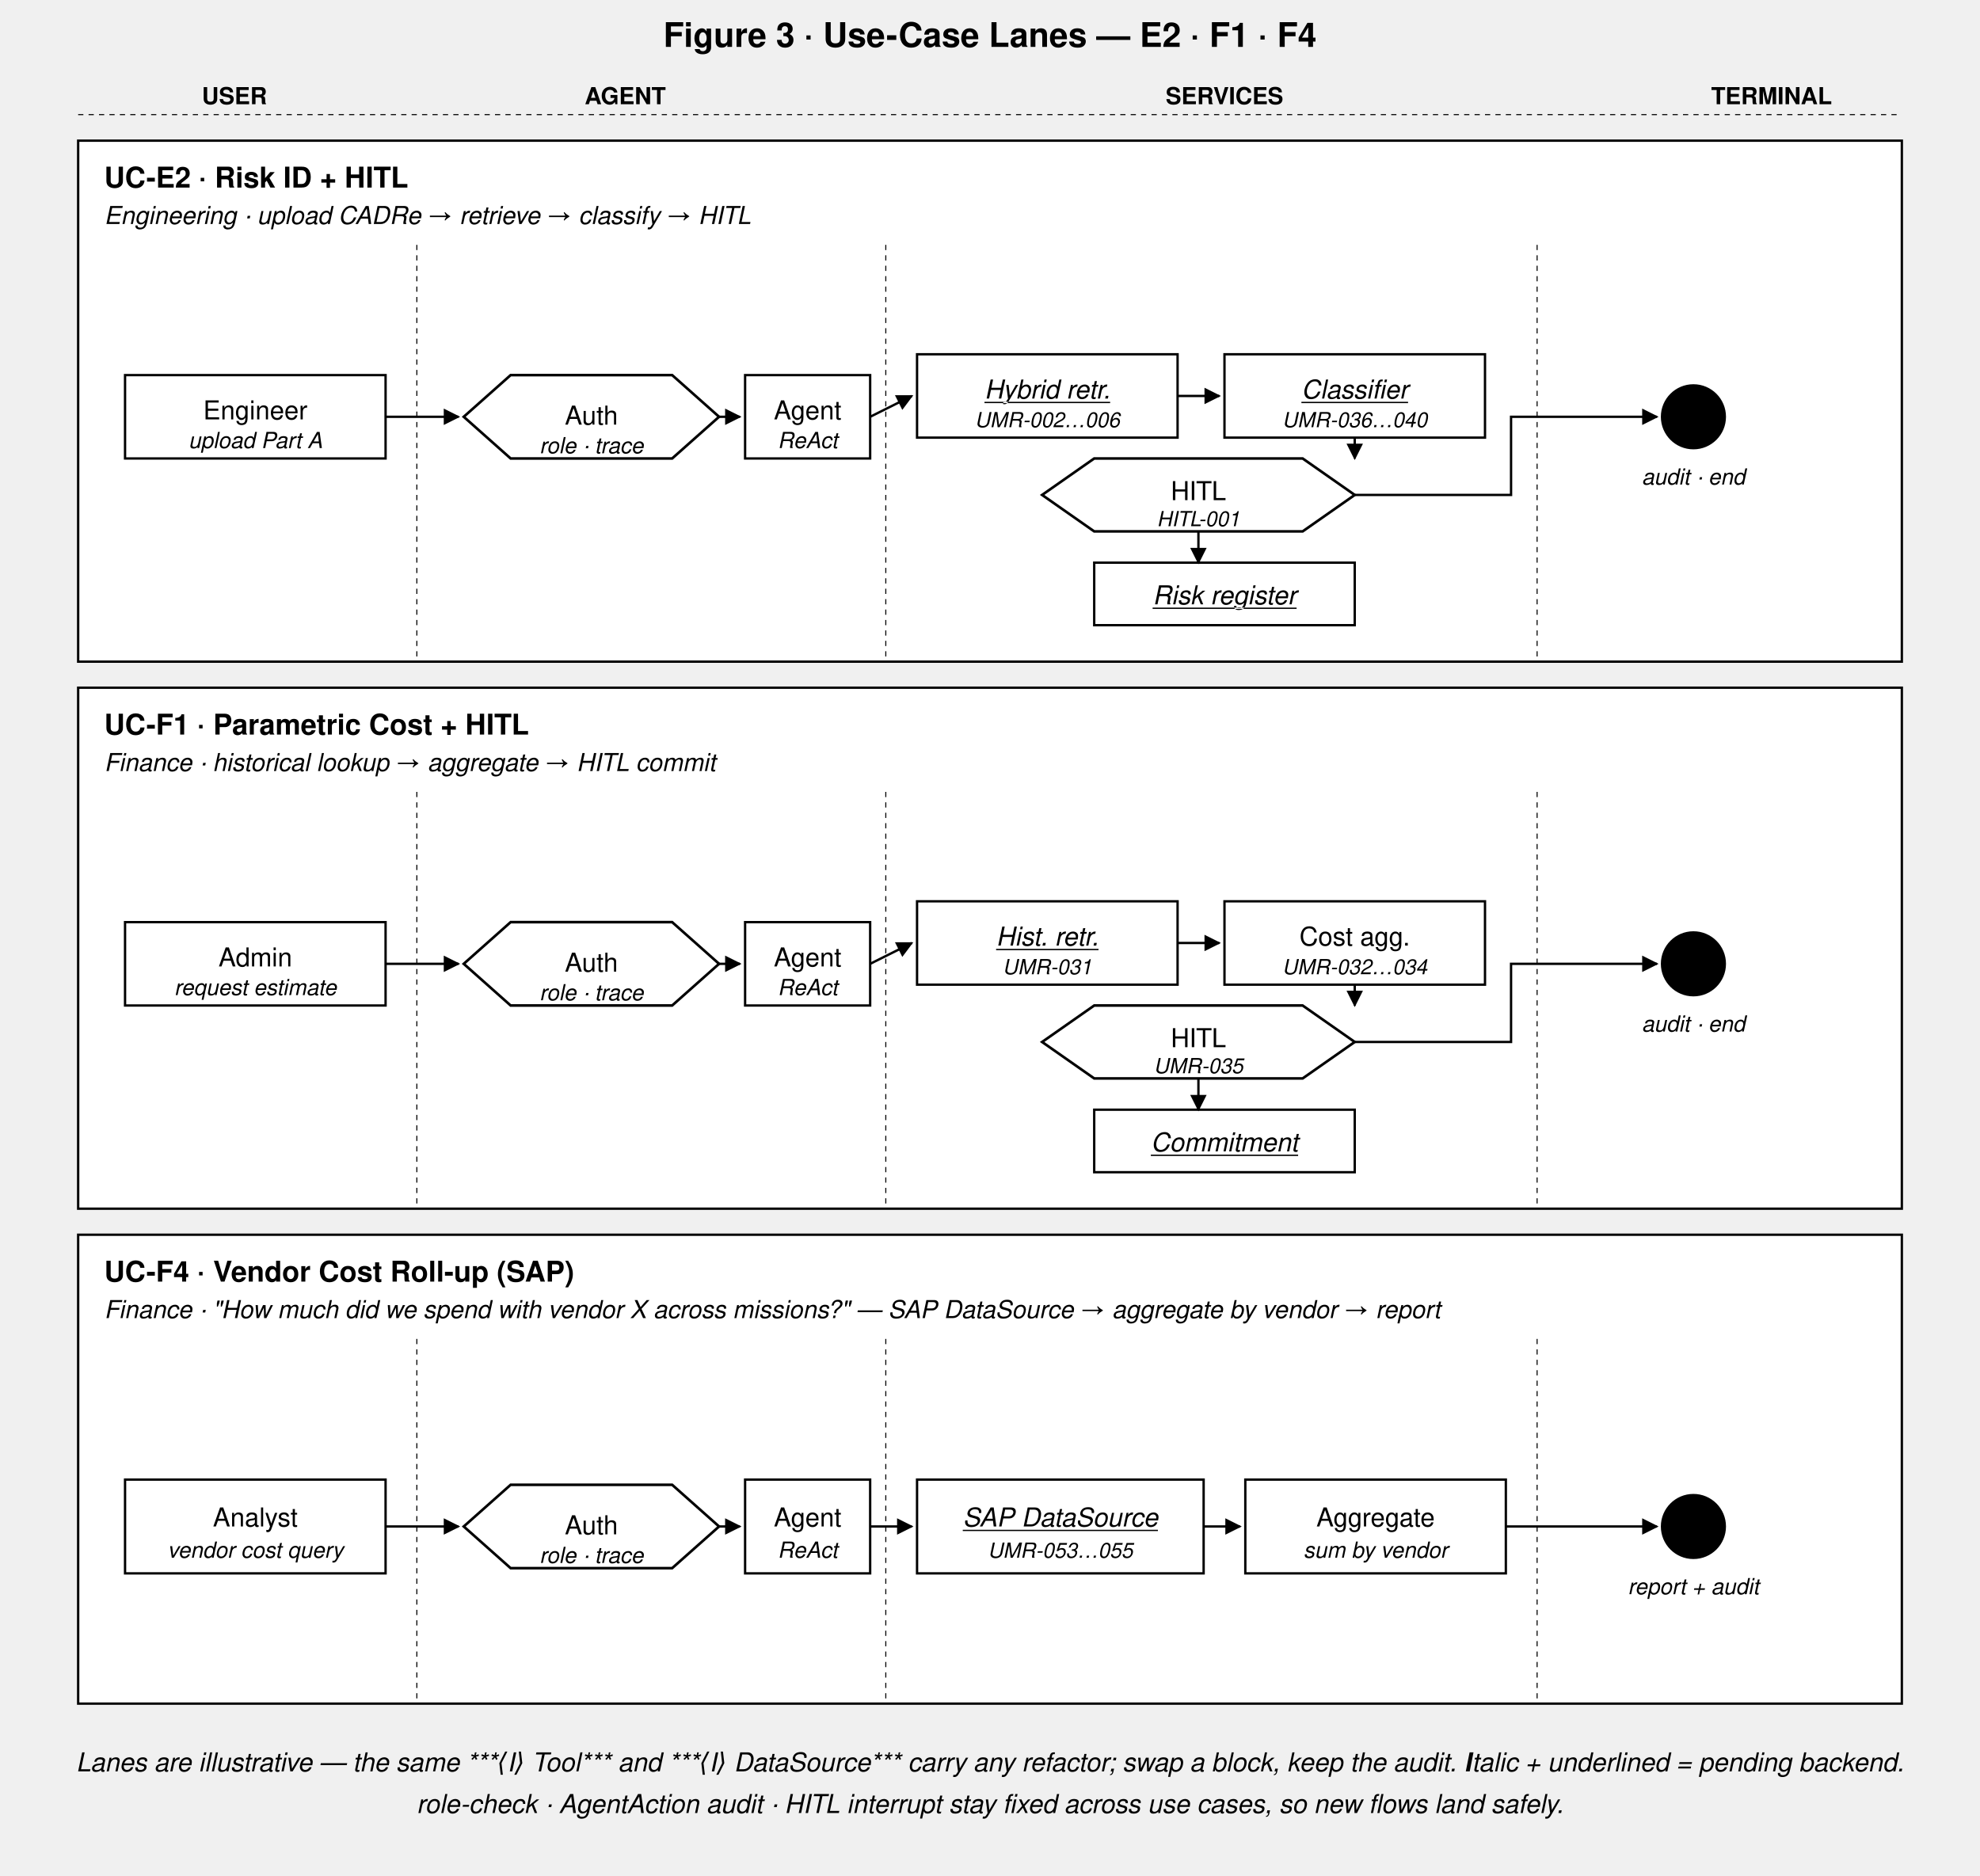
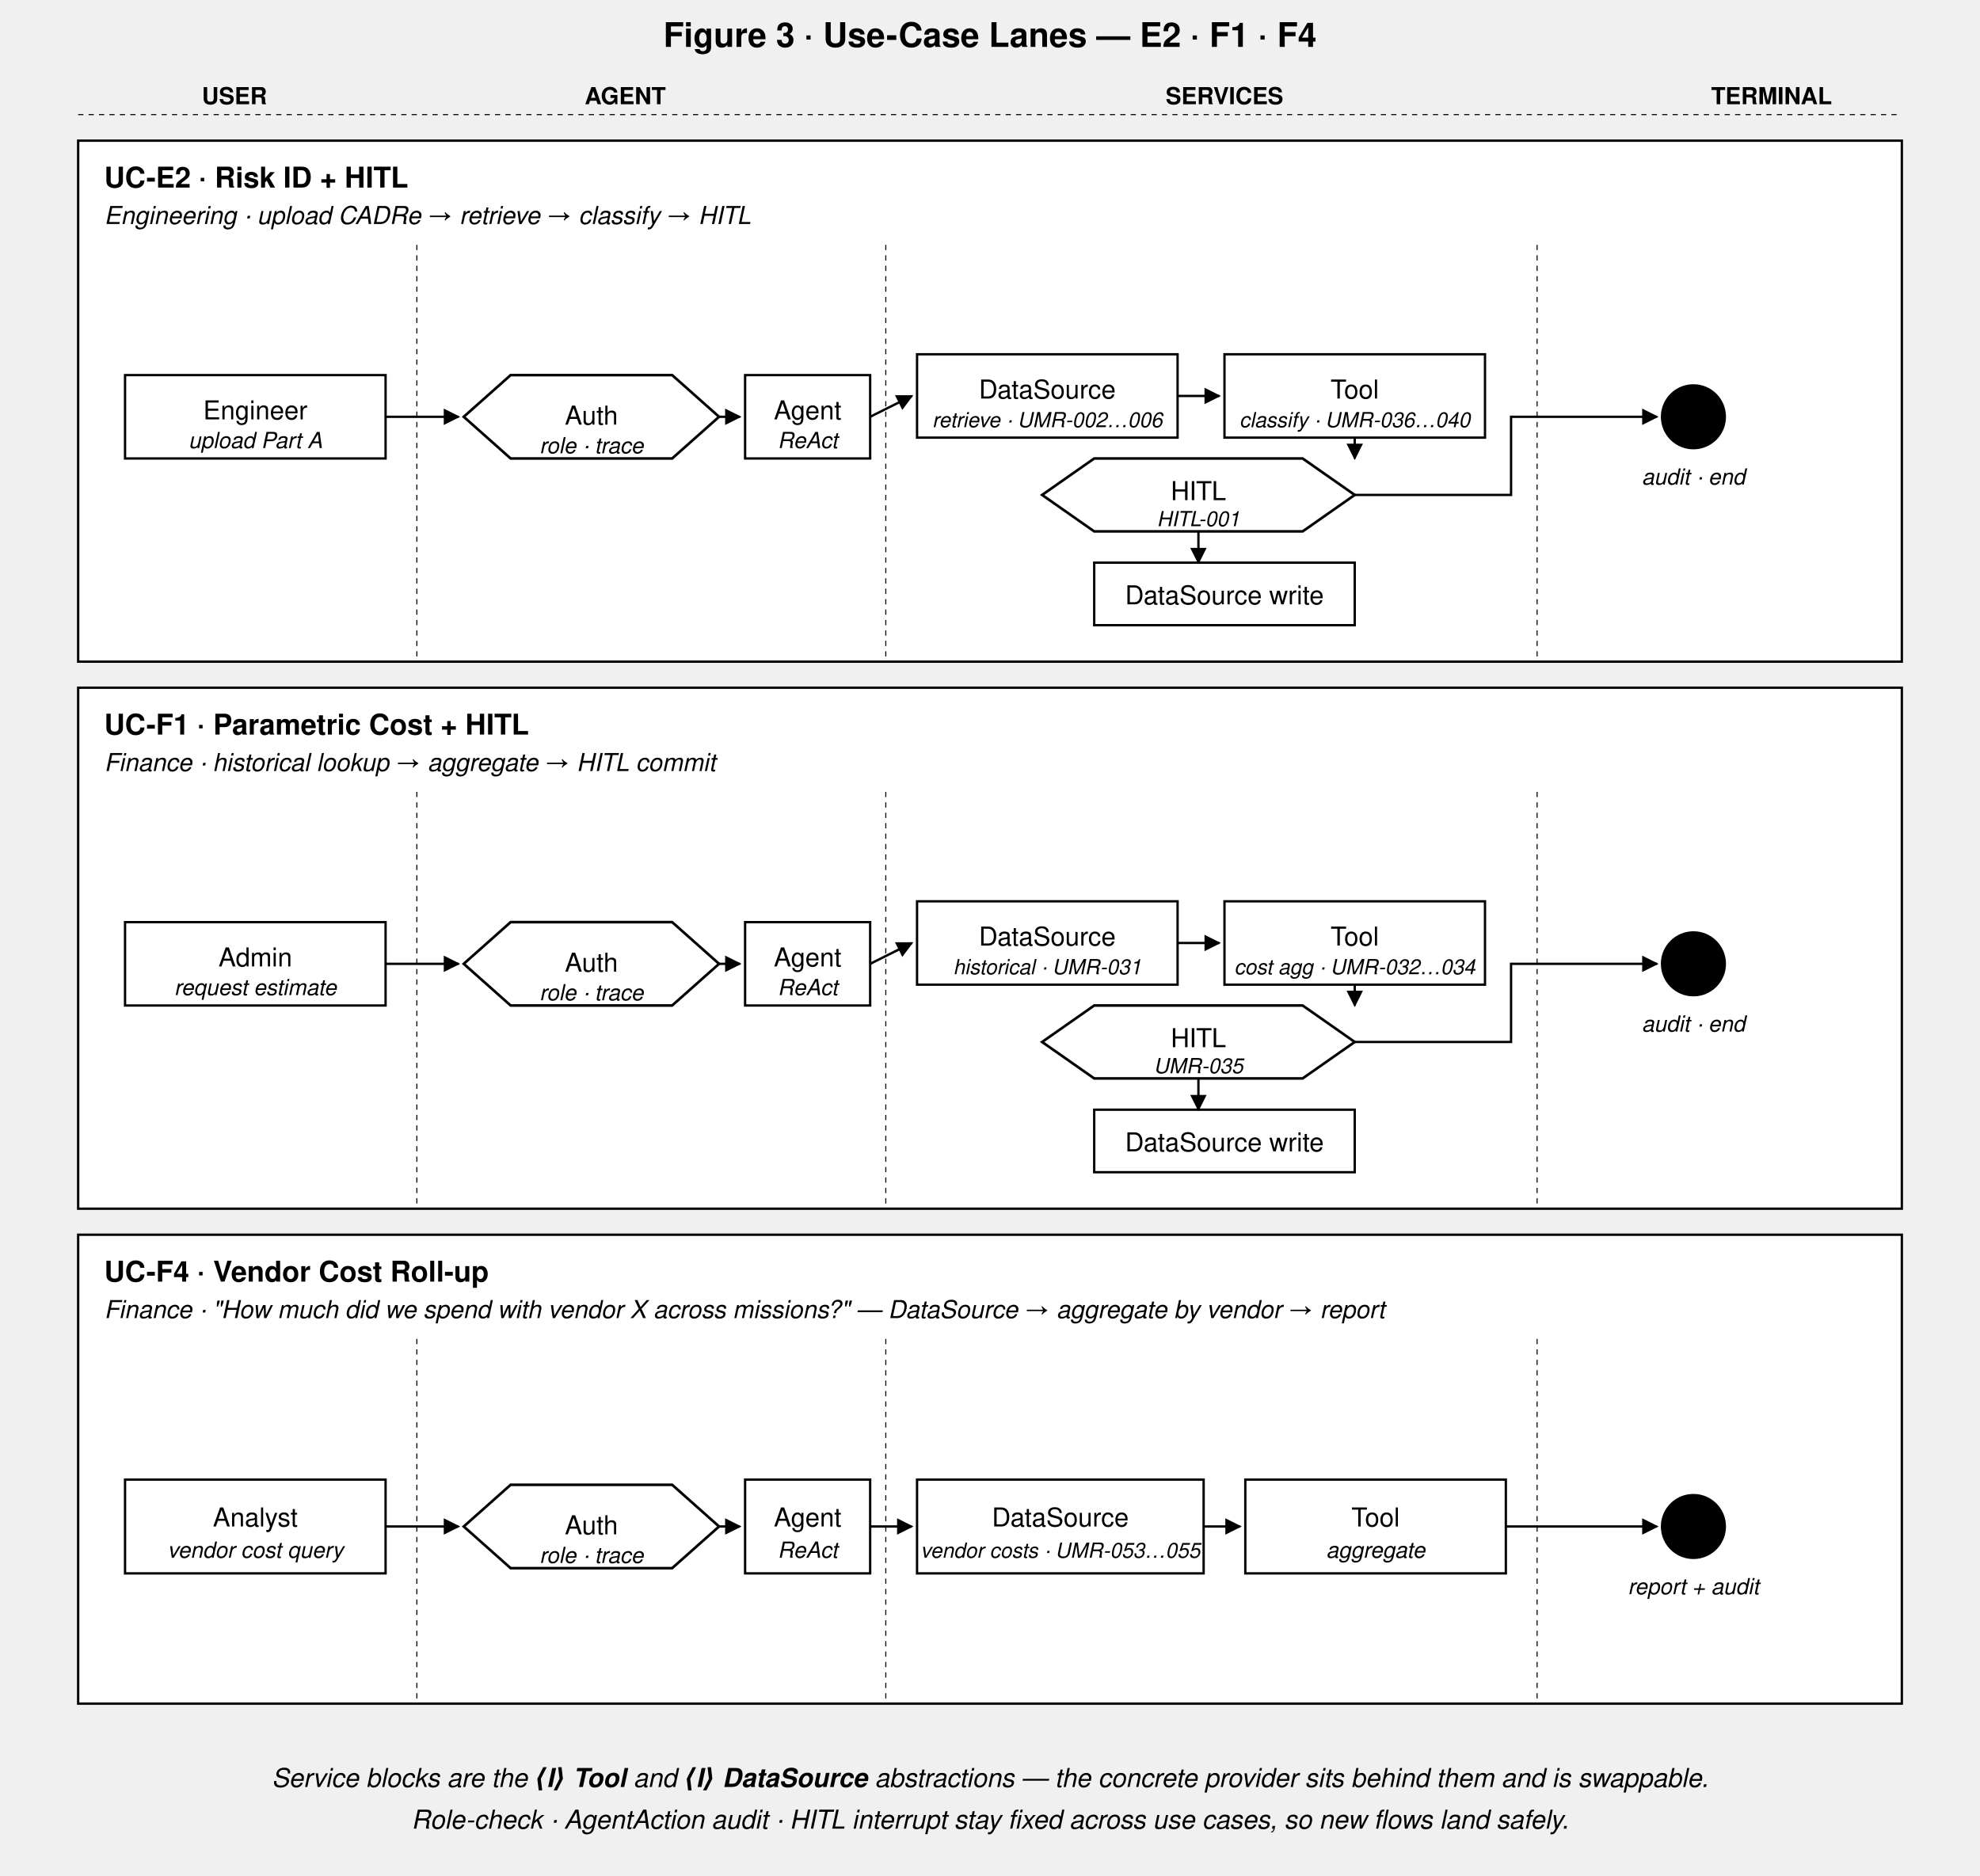
<svg xmlns="http://www.w3.org/2000/svg" viewBox="0 0 760 720" font-family="-apple-system, BlinkMacSystemFont, 'SF Pro Text', 'Helvetica Neue', Helvetica, Arial, sans-serif">
  <defs>
    <marker id="arrUC" viewBox="0 0 10 10" refX="9" refY="5" markerWidth="7" markerHeight="7" orient="auto-start-reverse">
      <path d="M 0 0 L 10 5 L 0 10 z" fill="#000" />
    </marker>
    <style>
      .lane { fill: #fff; stroke: #000; stroke-width: 0.9; }
      .div  { stroke: #000; stroke-width: 0.4; stroke-dasharray: 2 2; }
      .box  { fill: #fff; stroke: #000; stroke-width: 0.9; }
      .gate { fill: #fff; stroke: #000; stroke-width: 1; }
      .term { fill: #000; stroke: #000; stroke-width: 1; }
      .lbl  { font-size: 10px; fill: #000; text-anchor: middle; }
      .lbl-b { font-size: 10px; fill: #000; text-anchor: middle; font-style: italic; text-decoration: underline; }
      .lbl-s{ font-size: 8.5px; fill: #000; text-anchor: middle; font-style: italic; }
      .req  { font-size: 8px; fill: #000; text-anchor: middle; font-style: italic; }
      .h    { font-size: 11px; font-weight: 600; fill: #000; }
      .sub  { font-size: 9.5px; fill: #000; font-style: italic; }
      .foot { font-size: 10px; fill: #000; text-anchor: middle; font-style: italic; }
      .edge { stroke: #000; stroke-width: 0.9; fill: none; }
      .swim { font-size: 9px; font-weight: 600; fill: #000; text-anchor: middle; }
      .title { font-size: 13px; font-weight: 600; fill: #000; text-anchor: middle; }
    </style>
  </defs>
  <text x="380" y="18" class="title">Figure 3 · Use-Case Lanes — E2 · F1 · F4</text>
  <g transform="translate(0,30)">
    <text x="90" y="10" class="swim">USER</text>
    <text x="240" y="10" class="swim">AGENT</text>
    <text x="470" y="10" class="swim">SERVICES</text>
    <text x="680" y="10" class="swim">TERMINAL</text>
    <line x1="30" y1="14" x2="730" y2="14" class="div" />
  </g>
  <g transform="translate(0,54)">
    <rect x="30" y="0" width="700" height="200" class="lane" />
    <text x="40" y="18" class="h">UC-E2 · Risk ID + HITL</text>
    <text x="40" y="32" class="sub">Engineering · upload CADRe → retrieve → classify → HITL</text>
    <line x1="160" y1="40" x2="160" y2="200" class="div" />
    <line x1="340" y1="40" x2="340" y2="200" class="div" />
    <line x1="590" y1="40" x2="590" y2="200" class="div" />
    <rect x="48" y="90" width="100" height="32" class="box" />
    <text x="98" y="107" class="lbl">Engineer</text>
    <text x="98" y="118" class="lbl-s">upload Part A</text>
    <polygon points="178,106 196,90 258,90 276,106 258,122 196,122" class="gate" />
    <text x="227" y="109" class="lbl">Auth</text>
    <text x="227" y="120" class="lbl-s">role · trace</text>
    <rect x="286" y="90" width="48" height="32" class="box" />
    <text x="310" y="107" class="lbl">Agent</text>
    <text x="310" y="118" class="lbl-s">ReAct</text>
    <rect x="352" y="82" width="100" height="32" class="box" />
-     <text x="402" y="99" class="lbl-b">Hybrid retr.</text>
-     <text x="402" y="110" class="req">UMR-002…006</text>
+     <text x="402" y="99" class="lbl">DataSource</text>
+     <text x="402" y="110" class="req">retrieve · UMR-002…006</text>
    <rect x="470" y="82" width="100" height="32" class="box" />
-     <text x="520" y="99" class="lbl-b">Classifier</text>
-     <text x="520" y="110" class="req">UMR-036…040</text>
+     <text x="520" y="99" class="lbl">Tool</text>
+     <text x="520" y="110" class="req">classify · UMR-036…040</text>
    <polygon points="400,136 420,122 500,122 520,136 500,150 420,150" class="gate" />
    <text x="460" y="138" class="lbl">HITL</text>
    <text x="460" y="148" class="req">HITL-001</text>
    <rect x="420" y="162" width="100" height="24" class="box" />
-     <text x="470" y="178" class="lbl-b">Risk register</text>
+     <text x="470" y="178" class="lbl">DataSource write</text>
    <circle cx="650" cy="106" r="12" class="term" />
    <text x="650" y="110" class="lbl" fill="#fff">●</text>
    <text x="650" y="132" class="lbl-s">audit · end</text>
    <line x1="148" y1="106" x2="176" y2="106" class="edge" marker-end="url(#arrUC)" />
    <line x1="276" y1="106" x2="284" y2="106" class="edge" marker-end="url(#arrUC)" />
    <line x1="334" y1="106" x2="350" y2="98" class="edge" marker-end="url(#arrUC)" />
    <line x1="452" y1="98" x2="468" y2="98" class="edge" marker-end="url(#arrUC)" />
    <path d="M 520 114 L 520 122" class="edge" marker-end="url(#arrUC)" />
    <path d="M 460 150 L 460 162" class="edge" marker-end="url(#arrUC)" />
    <path d="M 520 136 L 580 136 L 580 106 L 636 106" class="edge" marker-end="url(#arrUC)" />
  </g>
  <g transform="translate(0,264)">
    <rect x="30" y="0" width="700" height="200" class="lane" />
    <text x="40" y="18" class="h">UC-F1 · Parametric Cost + HITL</text>
    <text x="40" y="32" class="sub">Finance · historical lookup → aggregate → HITL commit</text>
    <line x1="160" y1="40" x2="160" y2="200" class="div" />
    <line x1="340" y1="40" x2="340" y2="200" class="div" />
    <line x1="590" y1="40" x2="590" y2="200" class="div" />
    <rect x="48" y="90" width="100" height="32" class="box" />
    <text x="98" y="107" class="lbl">Admin</text>
    <text x="98" y="118" class="lbl-s">request estimate</text>
    <polygon points="178,106 196,90 258,90 276,106 258,122 196,122" class="gate" />
    <text x="227" y="109" class="lbl">Auth</text>
    <text x="227" y="120" class="lbl-s">role · trace</text>
    <rect x="286" y="90" width="48" height="32" class="box" />
    <text x="310" y="107" class="lbl">Agent</text>
    <text x="310" y="118" class="lbl-s">ReAct</text>
    <rect x="352" y="82" width="100" height="32" class="box" />
-     <text x="402" y="99" class="lbl-b">Hist. retr.</text>
-     <text x="402" y="110" class="req">UMR-031</text>
+     <text x="402" y="99" class="lbl">DataSource</text>
+     <text x="402" y="110" class="req">historical · UMR-031</text>
    <rect x="470" y="82" width="100" height="32" class="box" />
-     <text x="520" y="99" class="lbl">Cost agg.</text>
-     <text x="520" y="110" class="req">UMR-032…034</text>
+     <text x="520" y="99" class="lbl">Tool</text>
+     <text x="520" y="110" class="req">cost agg · UMR-032…034</text>
    <polygon points="400,136 420,122 500,122 520,136 500,150 420,150" class="gate" />
    <text x="460" y="138" class="lbl">HITL</text>
    <text x="460" y="148" class="req">UMR-035</text>
    <rect x="420" y="162" width="100" height="24" class="box" />
-     <text x="470" y="178" class="lbl-b">Commitment</text>
+     <text x="470" y="178" class="lbl">DataSource write</text>
    <circle cx="650" cy="106" r="12" class="term" />
    <text x="650" y="110" class="lbl" fill="#fff">●</text>
    <text x="650" y="132" class="lbl-s">audit · end</text>
    <line x1="148" y1="106" x2="176" y2="106" class="edge" marker-end="url(#arrUC)" />
    <line x1="276" y1="106" x2="284" y2="106" class="edge" marker-end="url(#arrUC)" />
    <line x1="334" y1="106" x2="350" y2="98" class="edge" marker-end="url(#arrUC)" />
    <line x1="452" y1="98" x2="468" y2="98" class="edge" marker-end="url(#arrUC)" />
    <path d="M 520 114 L 520 122" class="edge" marker-end="url(#arrUC)" />
    <path d="M 460 150 L 460 162" class="edge" marker-end="url(#arrUC)" />
    <path d="M 520 136 L 580 136 L 580 106 L 636 106" class="edge" marker-end="url(#arrUC)" />
  </g>
  <g transform="translate(0,474)">
    <rect x="30" y="0" width="700" height="180" class="lane" />
-     <text x="40" y="18" class="h">UC-F4 · Vendor Cost Roll-up (SAP)</text>
-     <text x="40" y="32" class="sub">Finance · "How much did we spend with vendor X across missions?" — SAP DataSource → aggregate by vendor → report</text>
+     <text x="40" y="18" class="h">UC-F4 · Vendor Cost Roll-up</text>
+     <text x="40" y="32" class="sub">Finance · "How much did we spend with vendor X across missions?" — DataSource → aggregate by vendor → report</text>
    <line x1="160" y1="40" x2="160" y2="180" class="div" />
    <line x1="340" y1="40" x2="340" y2="180" class="div" />
    <line x1="590" y1="40" x2="590" y2="180" class="div" />
    <rect x="48" y="94" width="100" height="36" class="box" />
    <text x="98" y="112" class="lbl">Analyst</text>
    <text x="98" y="124" class="lbl-s">vendor cost query</text>
    <polygon points="178,112 196,96 258,96 276,112 258,128 196,128" class="gate" />
    <text x="227" y="115" class="lbl">Auth</text>
    <text x="227" y="126" class="lbl-s">role · trace</text>
    <rect x="286" y="94" width="48" height="36" class="box" />
    <text x="310" y="112" class="lbl">Agent</text>
    <text x="310" y="124" class="lbl-s">ReAct</text>
    <rect x="352" y="94" width="110" height="36" class="box" />
-     <text x="407" y="112" class="lbl-b">SAP DataSource</text>
-     <text x="407" y="124" class="req">UMR-053…055</text>
+     <text x="407" y="112" class="lbl">DataSource</text>
+     <text x="407" y="124" class="req">vendor costs · UMR-053…055</text>
    <rect x="478" y="94" width="100" height="36" class="box" />
-     <text x="528" y="112" class="lbl">Aggregate</text>
-     <text x="528" y="124" class="lbl-s">sum by vendor</text>
+     <text x="528" y="112" class="lbl">Tool</text>
+     <text x="528" y="124" class="lbl-s">aggregate</text>
    <circle cx="650" cy="112" r="12" class="term" />
    <text x="650" y="116" class="lbl" fill="#fff">●</text>
    <text x="650" y="138" class="lbl-s">report + audit</text>
    <line x1="148" y1="112" x2="176" y2="112" class="edge" marker-end="url(#arrUC)" />
    <line x1="276" y1="112" x2="284" y2="112" class="edge" marker-end="url(#arrUC)" />
    <line x1="334" y1="112" x2="350" y2="112" class="edge" marker-end="url(#arrUC)" />
    <line x1="462" y1="112" x2="476" y2="112" class="edge" marker-end="url(#arrUC)" />
    <line x1="578" y1="112" x2="636" y2="112" class="edge" marker-end="url(#arrUC)" />
  </g>
-   <text x="380" y="680" class="foot">Lanes are illustrative — the same ***⟨I⟩ Tool*** and ***⟨I⟩ DataSource*** carry any refactor; swap a block, keep the audit. 𝐈talic + underlined = pending backend.</text>
-   <text x="380" y="696" class="foot">role-check · AgentAction audit · HITL interrupt stay fixed across use cases, so new flows land safely.</text>
+   <text x="380" y="686" class="foot">Service blocks are the <tspan font-weight="700">⟨I⟩ Tool</tspan> and <tspan font-weight="700">⟨I⟩ DataSource</tspan> abstractions — the concrete provider sits behind them and is swappable.</text>
+   <text x="380" y="702" class="foot">Role-check · AgentAction audit · HITL interrupt stay fixed across use cases, so new flows land safely.</text>
</svg>
